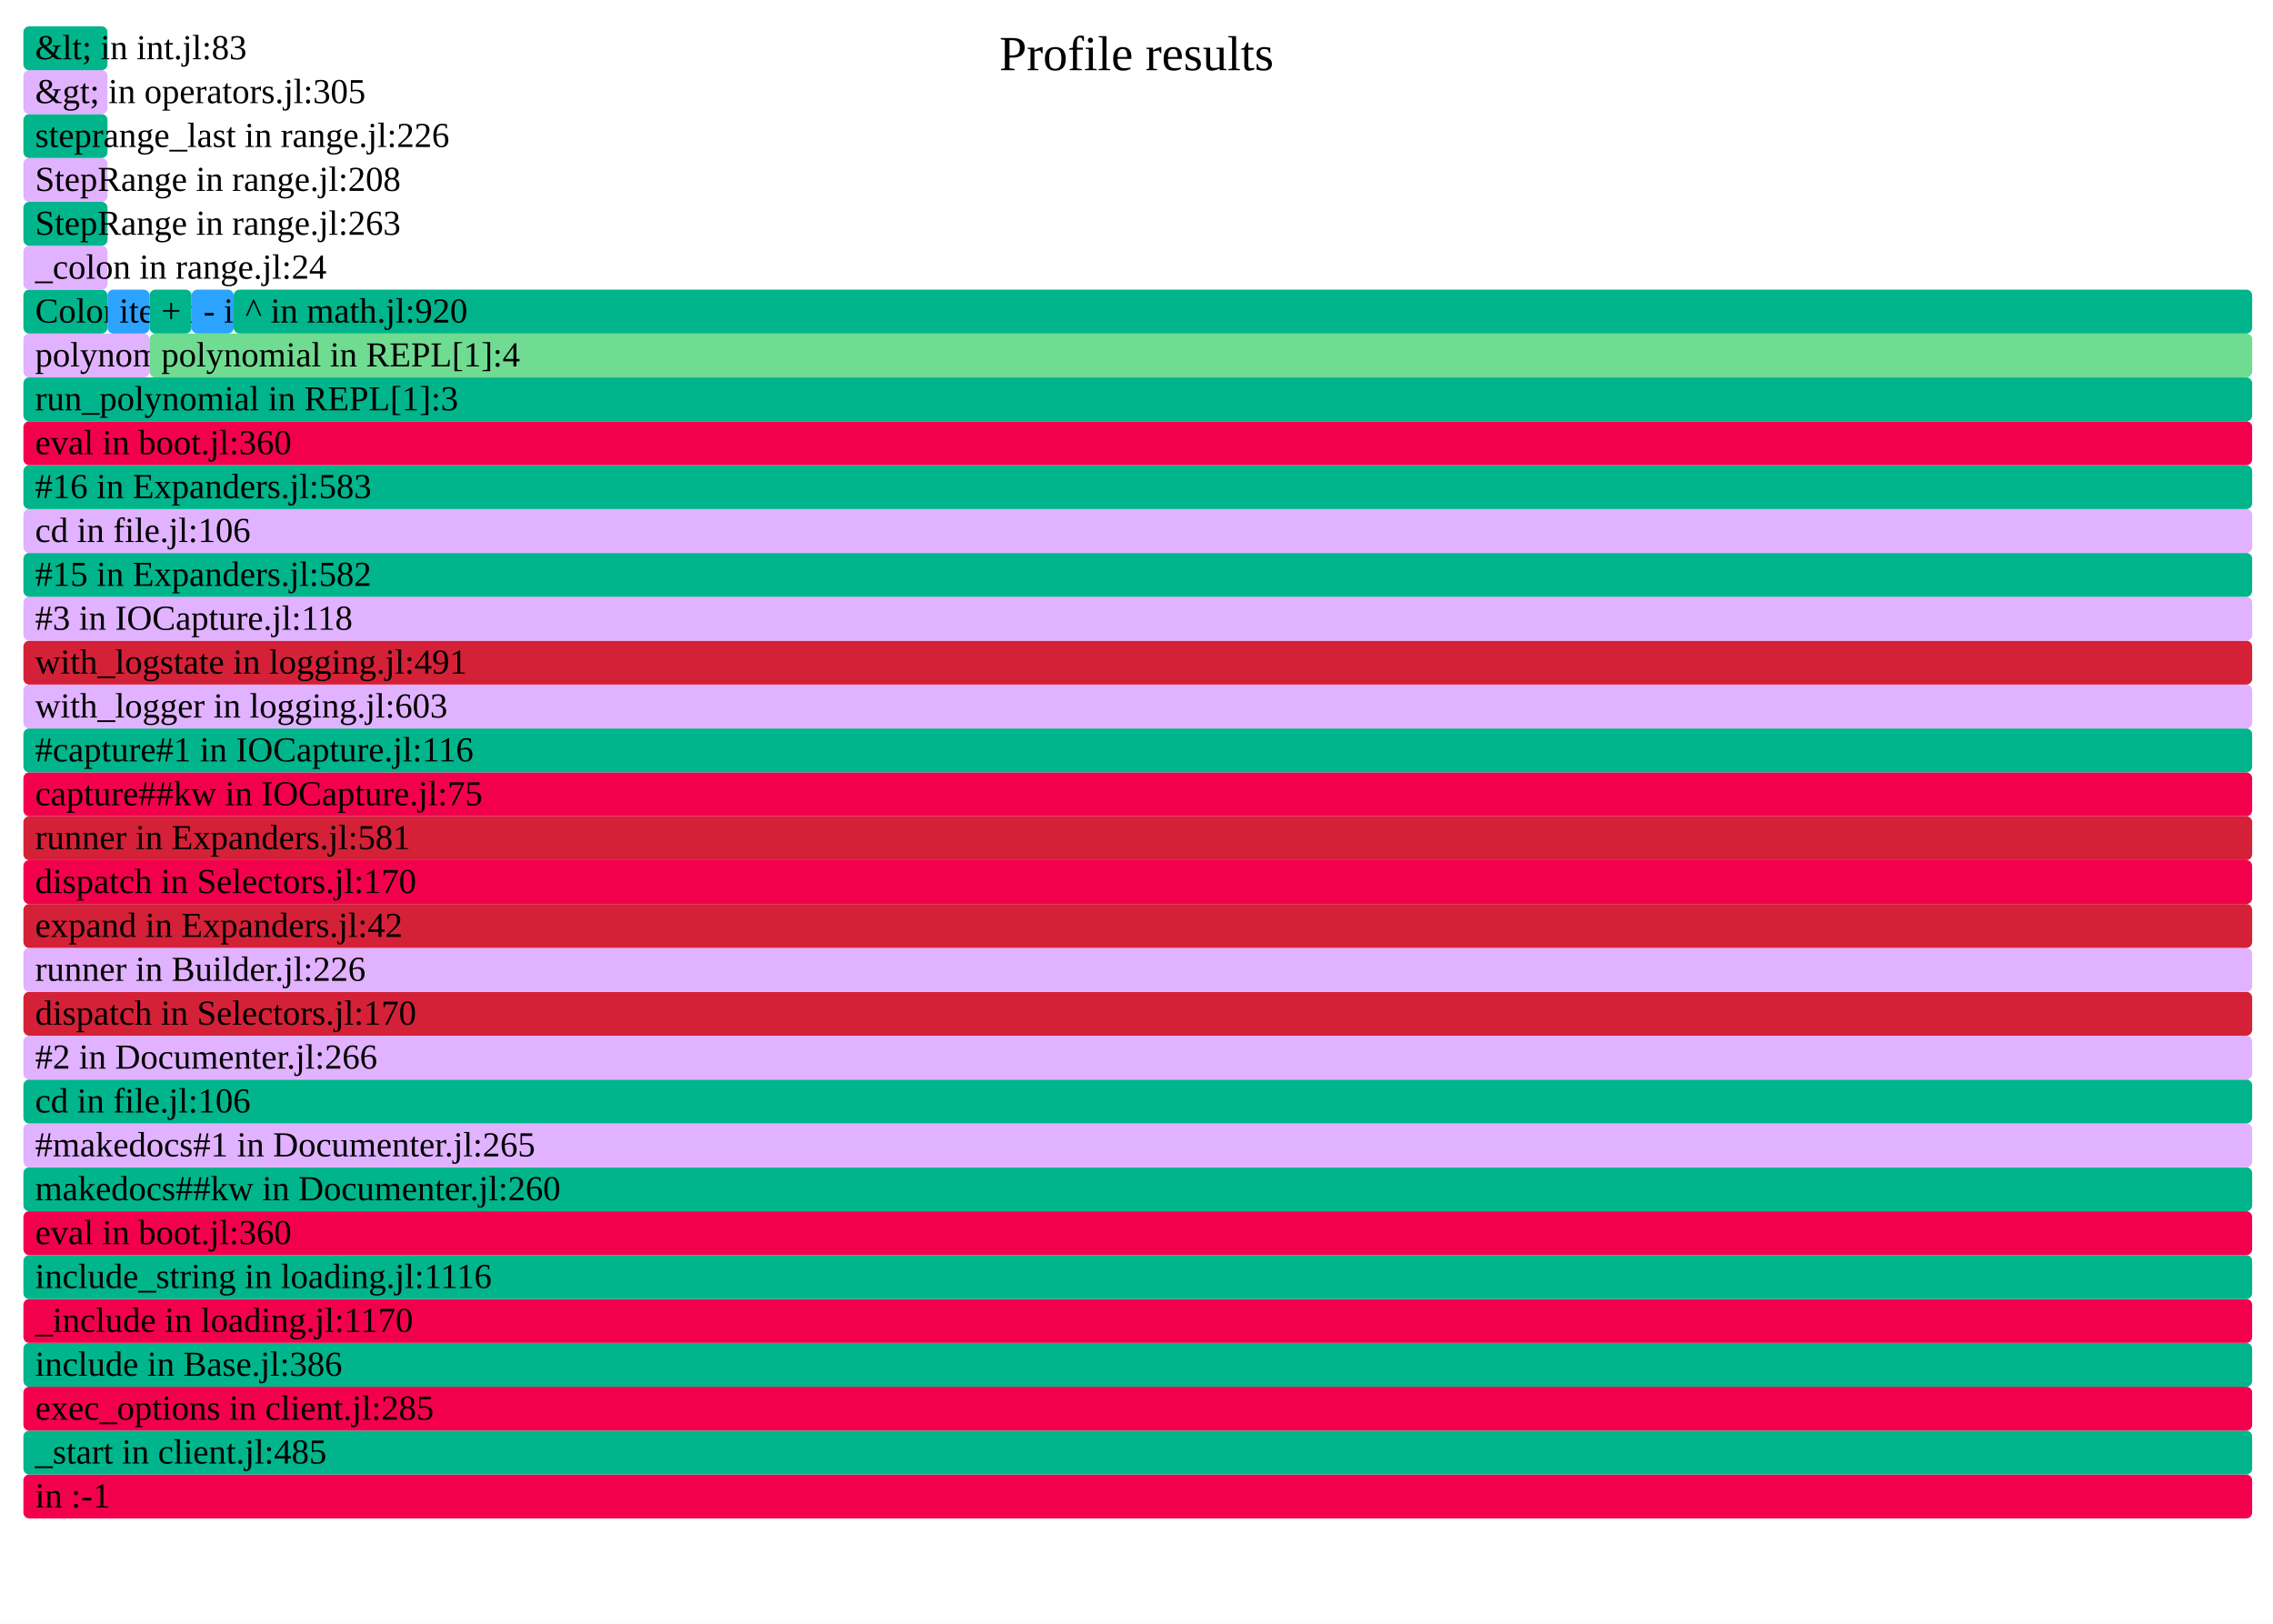
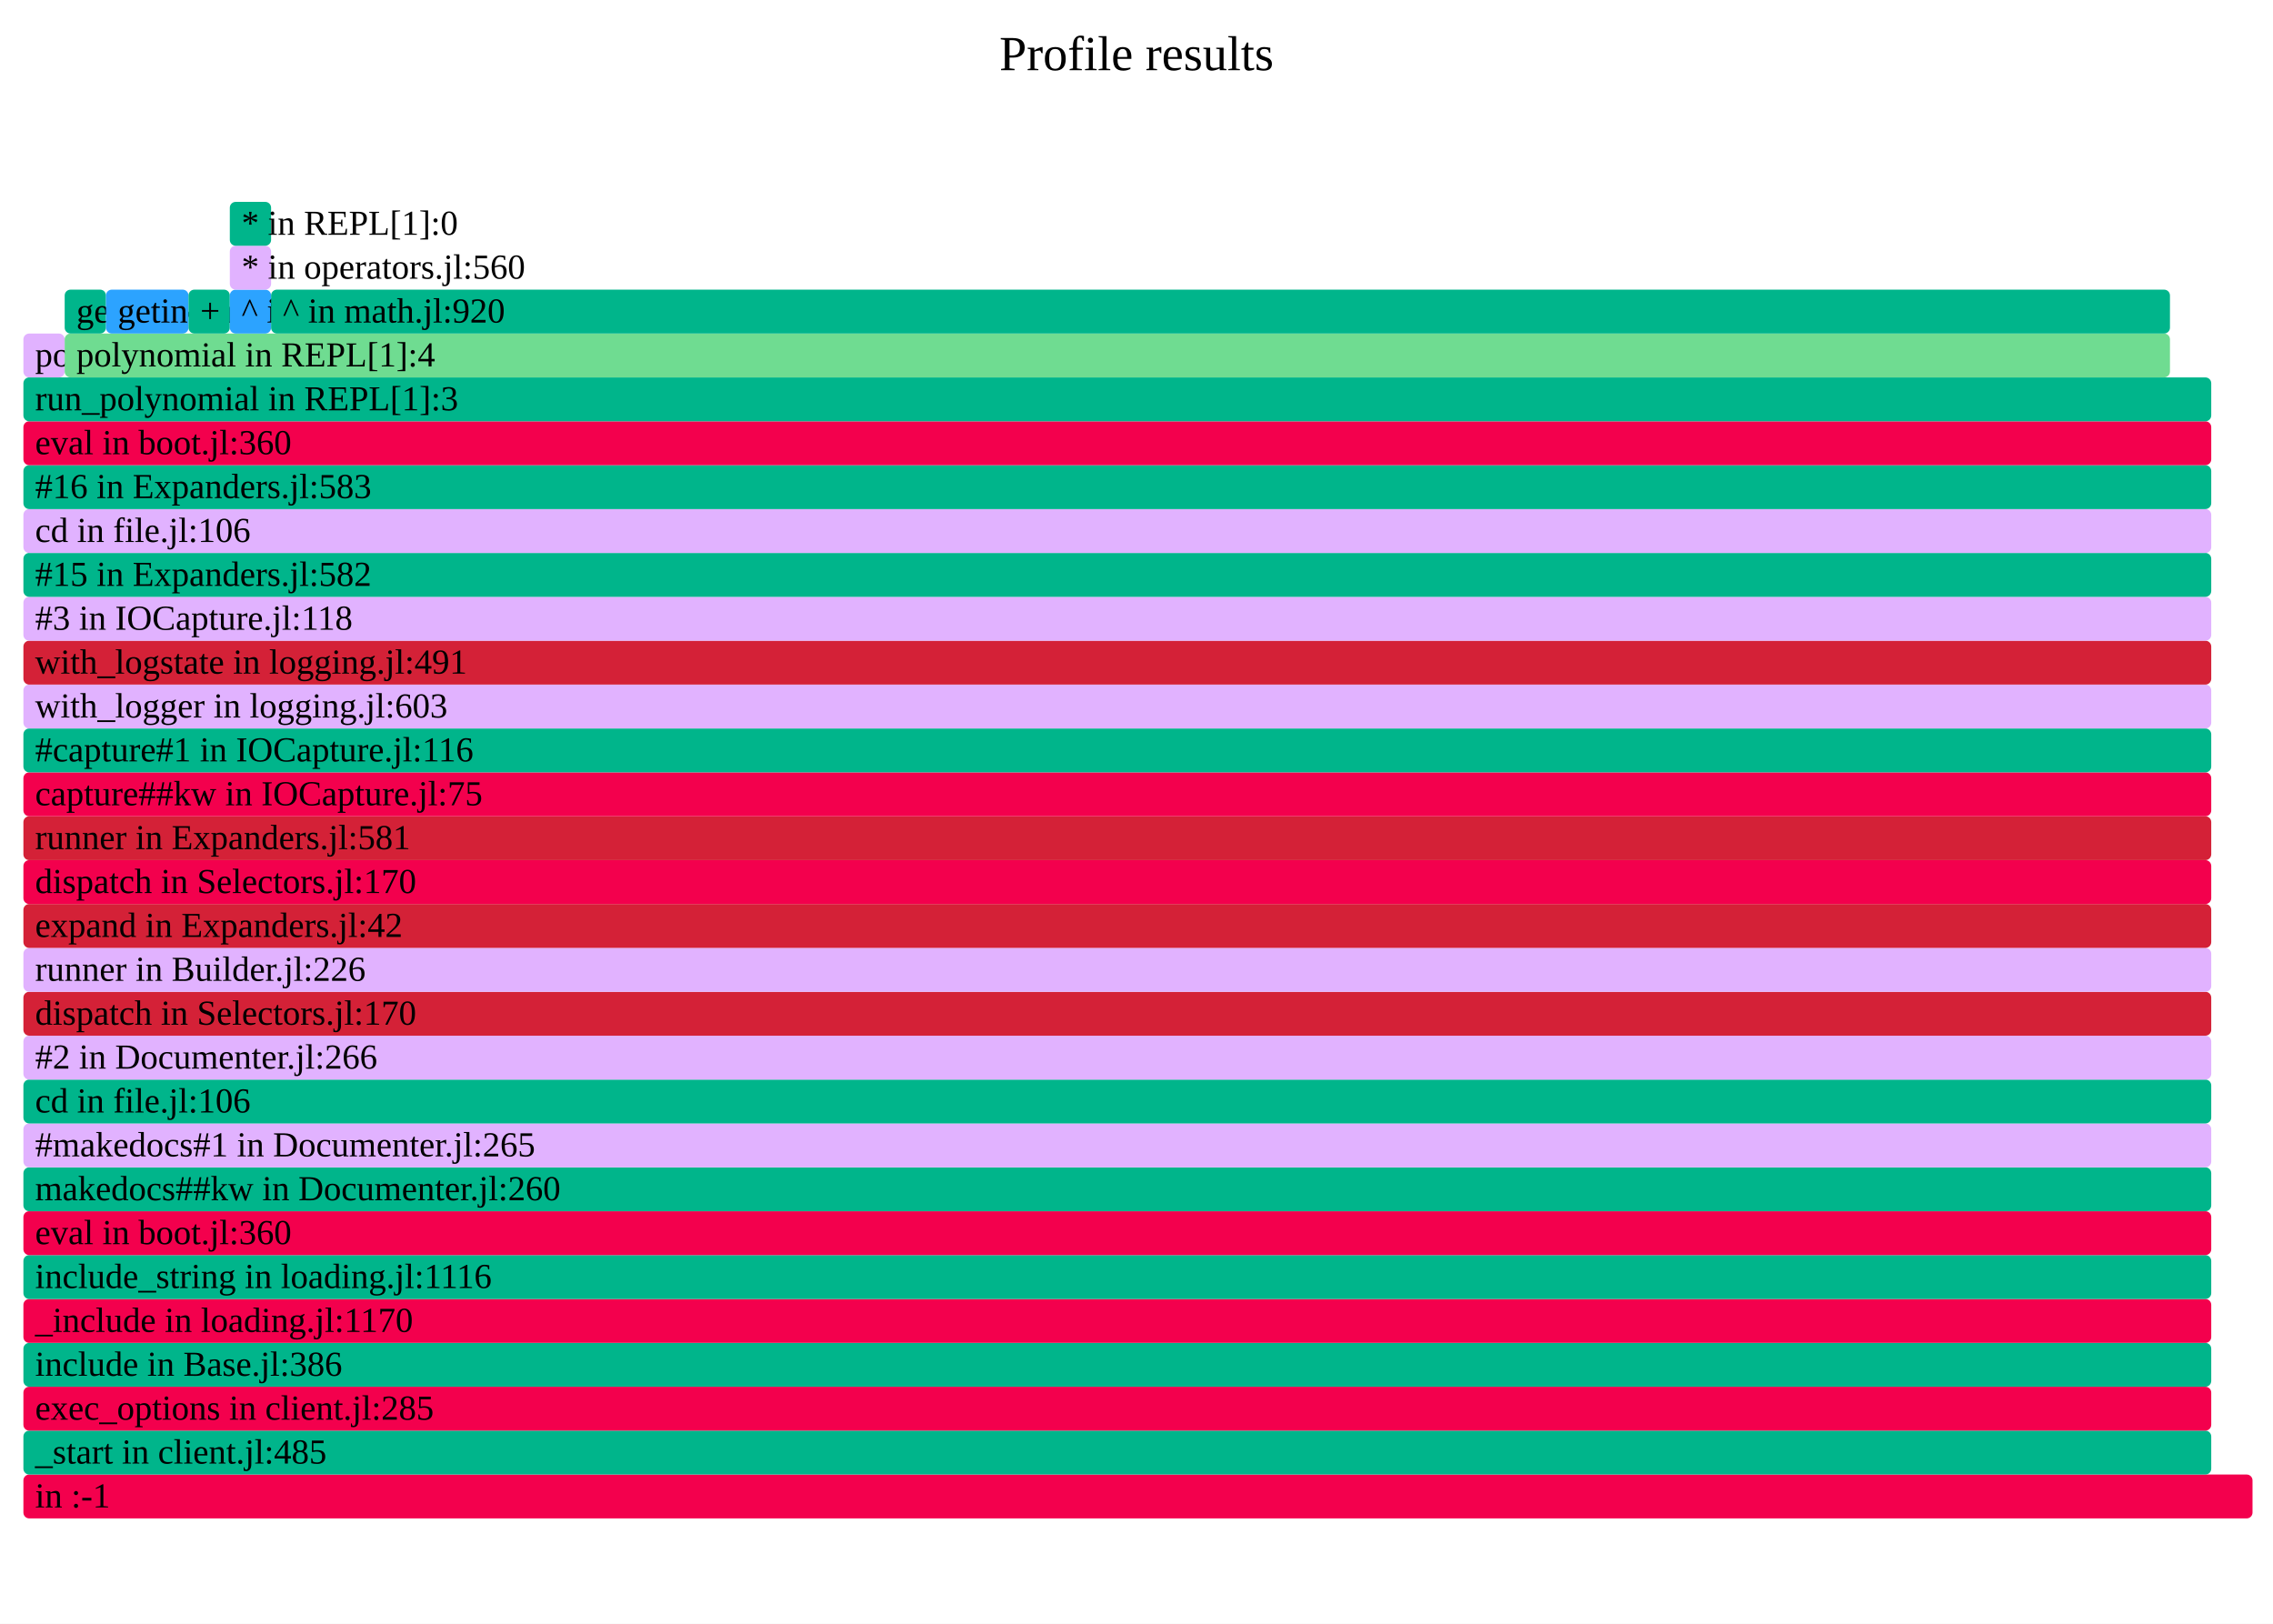
- <svg xmlns="http://www.w3.org/2000/svg" version="1.1" width="777" height="555" viewBox="0 0 777 555" id="fig-8df1bf64ebfc4989ad967185191f2cf1">
+ <svg xmlns="http://www.w3.org/2000/svg" version="1.1" width="777" height="555" viewBox="0 0 777 555" id="fig-d5300c67d48d4a84900cdfe19e91ba9c">
  <defs>
-     <clipPath id="fig-8df1bf64ebfc4989ad967185191f2cf1-clip">
+     <clipPath id="fig-d5300c67d48d4a84900cdfe19e91ba9c-clip">
      <rect x="0" y="0" width="777" height="555" />
    </clipPath>
  </defs>
  <style type="text/css">
-     #fig-8df1bf64ebfc4989ad967185191f2cf1 text {
+     #fig-d5300c67d48d4a84900cdfe19e91ba9c text {
        pointer-events: none;
        font-family: inherit;
        font-size: 12px;
        fill: #000000;
    }
-     text#fig-8df1bf64ebfc4989ad967185191f2cf1-caption {
+     text#fig-d5300c67d48d4a84900cdfe19e91ba9c-caption {
        font-size: 16.8px;
        fill: #000000;
        text-anchor: middle;
    }
-     #fig-8df1bf64ebfc4989ad967185191f2cf1-bg {
+     #fig-d5300c67d48d4a84900cdfe19e91ba9c-bg {
        fill: #FFFFFF;
    }
-     #fig-8df1bf64ebfc4989ad967185191f2cf1-viewport rect, #fig-8df1bf64ebfc4989ad967185191f2cf1-viewport path {
+     #fig-d5300c67d48d4a84900cdfe19e91ba9c-viewport rect, #fig-d5300c67d48d4a84900cdfe19e91ba9c-viewport path {
        vector-effect: non-scaling-stroke;
        fill-opacity: 1;
    }
-     #fig-8df1bf64ebfc4989ad967185191f2cf1-viewport text {
+     #fig-d5300c67d48d4a84900cdfe19e91ba9c-viewport text {
        stroke: #000000;
        stroke-width: 0;
        stroke-opacity: 0.35;
    }
-     #fig-8df1bf64ebfc4989ad967185191f2cf1-viewport rect:hover, #fig-8df1bf64ebfc4989ad967185191f2cf1-viewport path:hover {
+     #fig-d5300c67d48d4a84900cdfe19e91ba9c-viewport rect:hover, #fig-d5300c67d48d4a84900cdfe19e91ba9c-viewport path:hover {
        fill-opacity: 0.75;
        stroke: #000000;
        stroke-width: 0.5;
    }
-     #fig-8df1bf64ebfc4989ad967185191f2cf1-viewport + rect {
+     #fig-d5300c67d48d4a84900cdfe19e91ba9c-viewport + rect {
        fill: #FFFFFF;
        opacity: 0.8;
    }
-     text#fig-8df1bf64ebfc4989ad967185191f2cf1-details{
+     text#fig-d5300c67d48d4a84900cdfe19e91ba9c-details{
        fill: #000000;
    }
</style>
-   <g id="fig-8df1bf64ebfc4989ad967185191f2cf1-frame" clip-path="url(#fig-8df1bf64ebfc4989ad967185191f2cf1-clip)">
-     <rect id="fig-8df1bf64ebfc4989ad967185191f2cf1-bg" x="0" y="0" width="777" height="555" />
-     <text id="fig-8df1bf64ebfc4989ad967185191f2cf1-caption" x="388.5" y="24">Profile results</text>
-     <g id="fig-8df1bf64ebfc4989ad967185191f2cf1-viewport" transform="scale(1)">
-       <rect x="8" y="504" width="761.88" height="15" rx="2" fill="#F3004D" data-dinfo="" />
+   <g id="fig-d5300c67d48d4a84900cdfe19e91ba9c-frame" clip-path="url(#fig-d5300c67d48d4a84900cdfe19e91ba9c-clip)">
+     <rect id="fig-d5300c67d48d4a84900cdfe19e91ba9c-bg" x="0" y="0" width="777" height="555" />
+     <text id="fig-d5300c67d48d4a84900cdfe19e91ba9c-caption" x="388.5" y="24">Profile results</text>
+     <g id="fig-d5300c67d48d4a84900cdfe19e91ba9c-viewport" transform="scale(1)">
+       <rect x="8" y="504" width="762" height="15" rx="2" fill="#F3004D" data-dinfo="" />
      <text x="8" dx="4" y="515.25"> in :-1</text>
-       <rect x="8" y="489" width="761.88" height="15" rx="2" fill="#00B58B" data-dinfo="./" />
+       <rect x="8" y="489" width="747.89" height="15" rx="2" fill="#00B58B" data-dinfo="./" />
      <text x="8" dx="4" y="500.25">_start in client.jl:485</text>
-       <rect x="8" y="474" width="761.88" height="15" rx="2" fill="#F3004D" data-dinfo="./" />
+       <rect x="8" y="474" width="747.89" height="15" rx="2" fill="#F3004D" data-dinfo="./" />
      <text x="8" dx="4" y="485.25">exec_options in client.jl:285</text>
-       <rect x="8" y="459" width="761.88" height="15" rx="2" fill="#00B58B" data-dinfo="./" />
+       <rect x="8" y="459" width="747.89" height="15" rx="2" fill="#00B58B" data-dinfo="./" />
      <text x="8" dx="4" y="470.25">include in Base.jl:386</text>
-       <rect x="8" y="444" width="761.88" height="15" rx="2" fill="#F3004D" data-dinfo="./" />
+       <rect x="8" y="444" width="747.89" height="15" rx="2" fill="#F3004D" data-dinfo="./" />
      <text x="8" dx="4" y="455.25">_include in loading.jl:1170</text>
-       <rect x="8" y="429" width="761.88" height="15" rx="2" fill="#00B58B" data-dinfo="./" />
+       <rect x="8" y="429" width="747.89" height="15" rx="2" fill="#00B58B" data-dinfo="./" />
      <text x="8" dx="4" y="440.25">include_string in loading.jl:1116</text>
-       <rect x="8" y="414" width="761.88" height="15" rx="2" fill="#F3004D" data-dinfo="./" />
+       <rect x="8" y="414" width="747.89" height="15" rx="2" fill="#F3004D" data-dinfo="./" />
      <text x="8" dx="4" y="425.25">eval in boot.jl:360</text>
-       <rect x="8" y="399" width="761.88" height="15" rx="2" fill="#00B58B" data-dinfo="/home/runner/.julia/packages/Documenter/qdbx6/src/" />
+       <rect x="8" y="399" width="747.89" height="15" rx="2" fill="#00B58B" data-dinfo="/home/runner/.julia/packages/Documenter/qdbx6/src/" />
      <text x="8" dx="4" y="410.25">makedocs##kw in Documenter.jl:260</text>
-       <rect x="8" y="384" width="761.88" height="15" rx="2" fill="#E1B2FF" data-dinfo="/home/runner/.julia/packages/Documenter/qdbx6/src/" />
+       <rect x="8" y="384" width="747.89" height="15" rx="2" fill="#E1B2FF" data-dinfo="/home/runner/.julia/packages/Documenter/qdbx6/src/" />
      <text x="8" dx="4" y="395.25">#makedocs#1 in Documenter.jl:265</text>
-       <rect x="8" y="369" width="761.88" height="15" rx="2" fill="#00B58B" data-dinfo="./" />
+       <rect x="8" y="369" width="747.89" height="15" rx="2" fill="#00B58B" data-dinfo="./" />
      <text x="8" dx="4" y="380.25">cd in file.jl:106</text>
-       <rect x="8" y="354" width="761.88" height="15" rx="2" fill="#E1B2FF" data-dinfo="/home/runner/.julia/packages/Documenter/qdbx6/src/" />
+       <rect x="8" y="354" width="747.89" height="15" rx="2" fill="#E1B2FF" data-dinfo="/home/runner/.julia/packages/Documenter/qdbx6/src/" />
      <text x="8" dx="4" y="365.25">#2 in Documenter.jl:266</text>
-       <rect x="8" y="339" width="761.88" height="15" rx="2" fill="#D42137" data-dinfo="/home/runner/.julia/packages/Documenter/qdbx6/src/Utilities/" />
+       <rect x="8" y="339" width="747.89" height="15" rx="2" fill="#D42137" data-dinfo="/home/runner/.julia/packages/Documenter/qdbx6/src/Utilities/" />
      <text x="8" dx="4" y="350.25">dispatch in Selectors.jl:170</text>
-       <rect x="8" y="324" width="761.88" height="15" rx="2" fill="#E1B2FF" data-dinfo="/home/runner/.julia/packages/Documenter/qdbx6/src/" />
+       <rect x="8" y="324" width="747.89" height="15" rx="2" fill="#E1B2FF" data-dinfo="/home/runner/.julia/packages/Documenter/qdbx6/src/" />
      <text x="8" dx="4" y="335.25">runner in Builder.jl:226</text>
-       <rect x="8" y="309" width="761.88" height="15" rx="2" fill="#D42137" data-dinfo="/home/runner/.julia/packages/Documenter/qdbx6/src/" />
+       <rect x="8" y="309" width="747.89" height="15" rx="2" fill="#D42137" data-dinfo="/home/runner/.julia/packages/Documenter/qdbx6/src/" />
      <text x="8" dx="4" y="320.25">expand in Expanders.jl:42</text>
-       <rect x="8" y="294" width="761.88" height="15" rx="2" fill="#F3004D" data-dinfo="/home/runner/.julia/packages/Documenter/qdbx6/src/Utilities/" />
+       <rect x="8" y="294" width="747.89" height="15" rx="2" fill="#F3004D" data-dinfo="/home/runner/.julia/packages/Documenter/qdbx6/src/Utilities/" />
      <text x="8" dx="4" y="305.25">dispatch in Selectors.jl:170</text>
-       <rect x="8" y="279" width="761.88" height="15" rx="2" fill="#D42137" data-dinfo="/home/runner/.julia/packages/Documenter/qdbx6/src/" />
+       <rect x="8" y="279" width="747.89" height="15" rx="2" fill="#D42137" data-dinfo="/home/runner/.julia/packages/Documenter/qdbx6/src/" />
      <text x="8" dx="4" y="290.25">runner in Expanders.jl:581</text>
-       <rect x="8" y="264" width="761.88" height="15" rx="2" fill="#F3004D" data-dinfo="/home/runner/.julia/packages/IOCapture/sXY71/src/" />
+       <rect x="8" y="264" width="747.89" height="15" rx="2" fill="#F3004D" data-dinfo="/home/runner/.julia/packages/IOCapture/sXY71/src/" />
      <text x="8" dx="4" y="275.25">capture##kw in IOCapture.jl:75</text>
-       <rect x="8" y="249" width="761.88" height="15" rx="2" fill="#00B58B" data-dinfo="/home/runner/.julia/packages/IOCapture/sXY71/src/" />
+       <rect x="8" y="249" width="747.89" height="15" rx="2" fill="#00B58B" data-dinfo="/home/runner/.julia/packages/IOCapture/sXY71/src/" />
      <text x="8" dx="4" y="260.25">#capture#1 in IOCapture.jl:116</text>
-       <rect x="8" y="234" width="761.88" height="15" rx="2" fill="#E1B2FF" data-dinfo="./" />
+       <rect x="8" y="234" width="747.89" height="15" rx="2" fill="#E1B2FF" data-dinfo="./" />
      <text x="8" dx="4" y="245.25">with_logger in logging.jl:603</text>
-       <rect x="8" y="219" width="761.88" height="15" rx="2" fill="#D42137" data-dinfo="./" />
+       <rect x="8" y="219" width="747.89" height="15" rx="2" fill="#D42137" data-dinfo="./" />
      <text x="8" dx="4" y="230.25">with_logstate in logging.jl:491</text>
-       <rect x="8" y="204" width="761.88" height="15" rx="2" fill="#E1B2FF" data-dinfo="/home/runner/.julia/packages/IOCapture/sXY71/src/" />
+       <rect x="8" y="204" width="747.89" height="15" rx="2" fill="#E1B2FF" data-dinfo="/home/runner/.julia/packages/IOCapture/sXY71/src/" />
      <text x="8" dx="4" y="215.25">#3 in IOCapture.jl:118</text>
-       <rect x="8" y="189" width="761.88" height="15" rx="2" fill="#00B58B" data-dinfo="/home/runner/.julia/packages/Documenter/qdbx6/src/" />
+       <rect x="8" y="189" width="747.89" height="15" rx="2" fill="#00B58B" data-dinfo="/home/runner/.julia/packages/Documenter/qdbx6/src/" />
      <text x="8" dx="4" y="200.25">#15 in Expanders.jl:582</text>
-       <rect x="8" y="174" width="761.88" height="15" rx="2" fill="#E1B2FF" data-dinfo="./" />
+       <rect x="8" y="174" width="747.89" height="15" rx="2" fill="#E1B2FF" data-dinfo="./" />
      <text x="8" dx="4" y="185.25">cd in file.jl:106</text>
-       <rect x="8" y="159" width="761.88" height="15" rx="2" fill="#00B58B" data-dinfo="/home/runner/.julia/packages/Documenter/qdbx6/src/" />
+       <rect x="8" y="159" width="747.89" height="15" rx="2" fill="#00B58B" data-dinfo="/home/runner/.julia/packages/Documenter/qdbx6/src/" />
      <text x="8" dx="4" y="170.25">#16 in Expanders.jl:583</text>
-       <rect x="8" y="144" width="761.88" height="15" rx="2" fill="#F3004D" data-dinfo="./" />
+       <rect x="8" y="144" width="747.89" height="15" rx="2" fill="#F3004D" data-dinfo="./" />
      <text x="8" dx="4" y="155.25">eval in boot.jl:360</text>
-       <rect x="8" y="129" width="761.88" height="15" rx="2" fill="#00B58B" data-dinfo="./" />
+       <rect x="8" y="129" width="747.89" height="15" rx="2" fill="#00B58B" data-dinfo="./" />
      <text x="8" dx="4" y="140.25">run_polynomial in REPL[1]:3</text>
-       <rect x="8" y="114" width="43.12" height="15" rx="2" fill="#E1B2FF" data-dinfo="./" />
-       <text x="8" dx="4" y="125.25">polynomial in REPL[1]:3</text>
-       <rect x="8" y="99" width="28.75" height="15" rx="2" fill="#00B58B" data-dinfo="./" />
-       <text x="8" dx="4" y="110.25">Colon in range.jl:22</text>
-       <rect x="8" y="84" width="28.75" height="15" rx="2" fill="#E1B2FF" data-dinfo="./" />
-       <text x="8" dx="4" y="95.25">_colon in range.jl:24</text>
-       <rect x="8" y="69" width="28.75" height="15" rx="2" fill="#00B58B" data-dinfo="./" />
-       <text x="8" dx="4" y="80.25">StepRange in range.jl:263</text>
-       <rect x="8" y="54" width="28.75" height="15" rx="2" fill="#E1B2FF" data-dinfo="./" />
-       <text x="8" dx="4" y="65.25">StepRange in range.jl:208</text>
-       <rect x="8" y="39" width="28.75" height="15" rx="2" fill="#00B58B" data-dinfo="./" />
-       <text x="8" dx="4" y="50.25">steprange_last in range.jl:226</text>
-       <rect x="8" y="24" width="28.75" height="15" rx="2" fill="#E1B2FF" data-dinfo="./" />
-       <text x="8" dx="4" y="35.25">&amp;gt; in operators.jl:305</text>
-       <rect x="8" y="9" width="28.75" height="15" rx="2" fill="#00B58B" data-dinfo="./" />
-       <text x="8" dx="4" y="20.25">&amp;lt; in int.jl:83</text>
-       <rect x="36.75" y="99" width="14.37" height="15" rx="2" fill="#2CA3FF" data-dinfo="./" />
-       <text x="36.75" dx="4" y="110.25">iterate in range.jl:670</text>
-       <rect x="51.12" y="114" width="718.76" height="15" rx="2" fill="#6FDC91" data-dinfo="./" />
-       <text x="51.12" dx="4" y="125.25">polynomial in REPL[1]:4</text>
-       <rect x="51.12" y="99" width="14.38" height="15" rx="2" fill="#00B58B" data-dinfo="./" />
-       <text x="51.12" dx="4" y="110.25">+ in float.jl:326</text>
-       <rect x="65.5" y="99" width="14.38" height="15" rx="2" fill="#2CA3FF" data-dinfo="./" />
-       <text x="65.5" dx="4" y="110.25">- in int.jl:86</text>
-       <rect x="79.88" y="99" width="690" height="15" rx="2" fill="#00B58B" data-dinfo="./" />
-       <text x="79.88" dx="4" y="110.25">^ in math.jl:920</text>
+       <rect x="8" y="114" width="14.11" height="15" rx="2" fill="#E1B2FF" data-dinfo="./" />
+       <text x="8" dx="4" y="125.25">polynomial in REPL[1]:0</text>
+       <rect x="22.11" y="114" width="719.67" height="15" rx="2" fill="#6FDC91" data-dinfo="./" />
+       <text x="22.11" dx="4" y="125.25">polynomial in REPL[1]:4</text>
+       <rect x="22.11" y="99" width="14.11" height="15" rx="2" fill="#00B58B" data-dinfo="./" />
+       <text x="22.11" dx="4" y="110.25">getindex in REPL[1]:0</text>
+       <rect x="36.22" y="99" width="28.22" height="15" rx="2" fill="#2CA3FF" data-dinfo="./" />
+       <text x="36.22" dx="4" y="110.25">getindex in array.jl:805</text>
+       <rect x="64.44" y="99" width="14.12" height="15" rx="2" fill="#00B58B" data-dinfo="./" />
+       <text x="64.44" dx="4" y="110.25">+ in float.jl:326</text>
+       <rect x="78.56" y="99" width="14.11" height="15" rx="2" fill="#2CA3FF" data-dinfo="./" />
+       <text x="78.56" dx="4" y="110.25">^ in math.jl:919</text>
+       <rect x="78.56" y="84" width="14.11" height="15" rx="2" fill="#E1B2FF" data-dinfo="./" />
+       <text x="78.56" dx="4" y="95.25">* in operators.jl:560</text>
+       <rect x="78.56" y="69" width="14.11" height="15" rx="2" fill="#00B58B" data-dinfo="./" />
+       <text x="78.56" dx="4" y="80.25">* in REPL[1]:0</text>
+       <rect x="92.67" y="99" width="649.11" height="15" rx="2" fill="#00B58B" data-dinfo="./" />
+       <text x="92.67" dx="4" y="110.25">^ in math.jl:920</text>
    </g>
  </g>
</svg>
